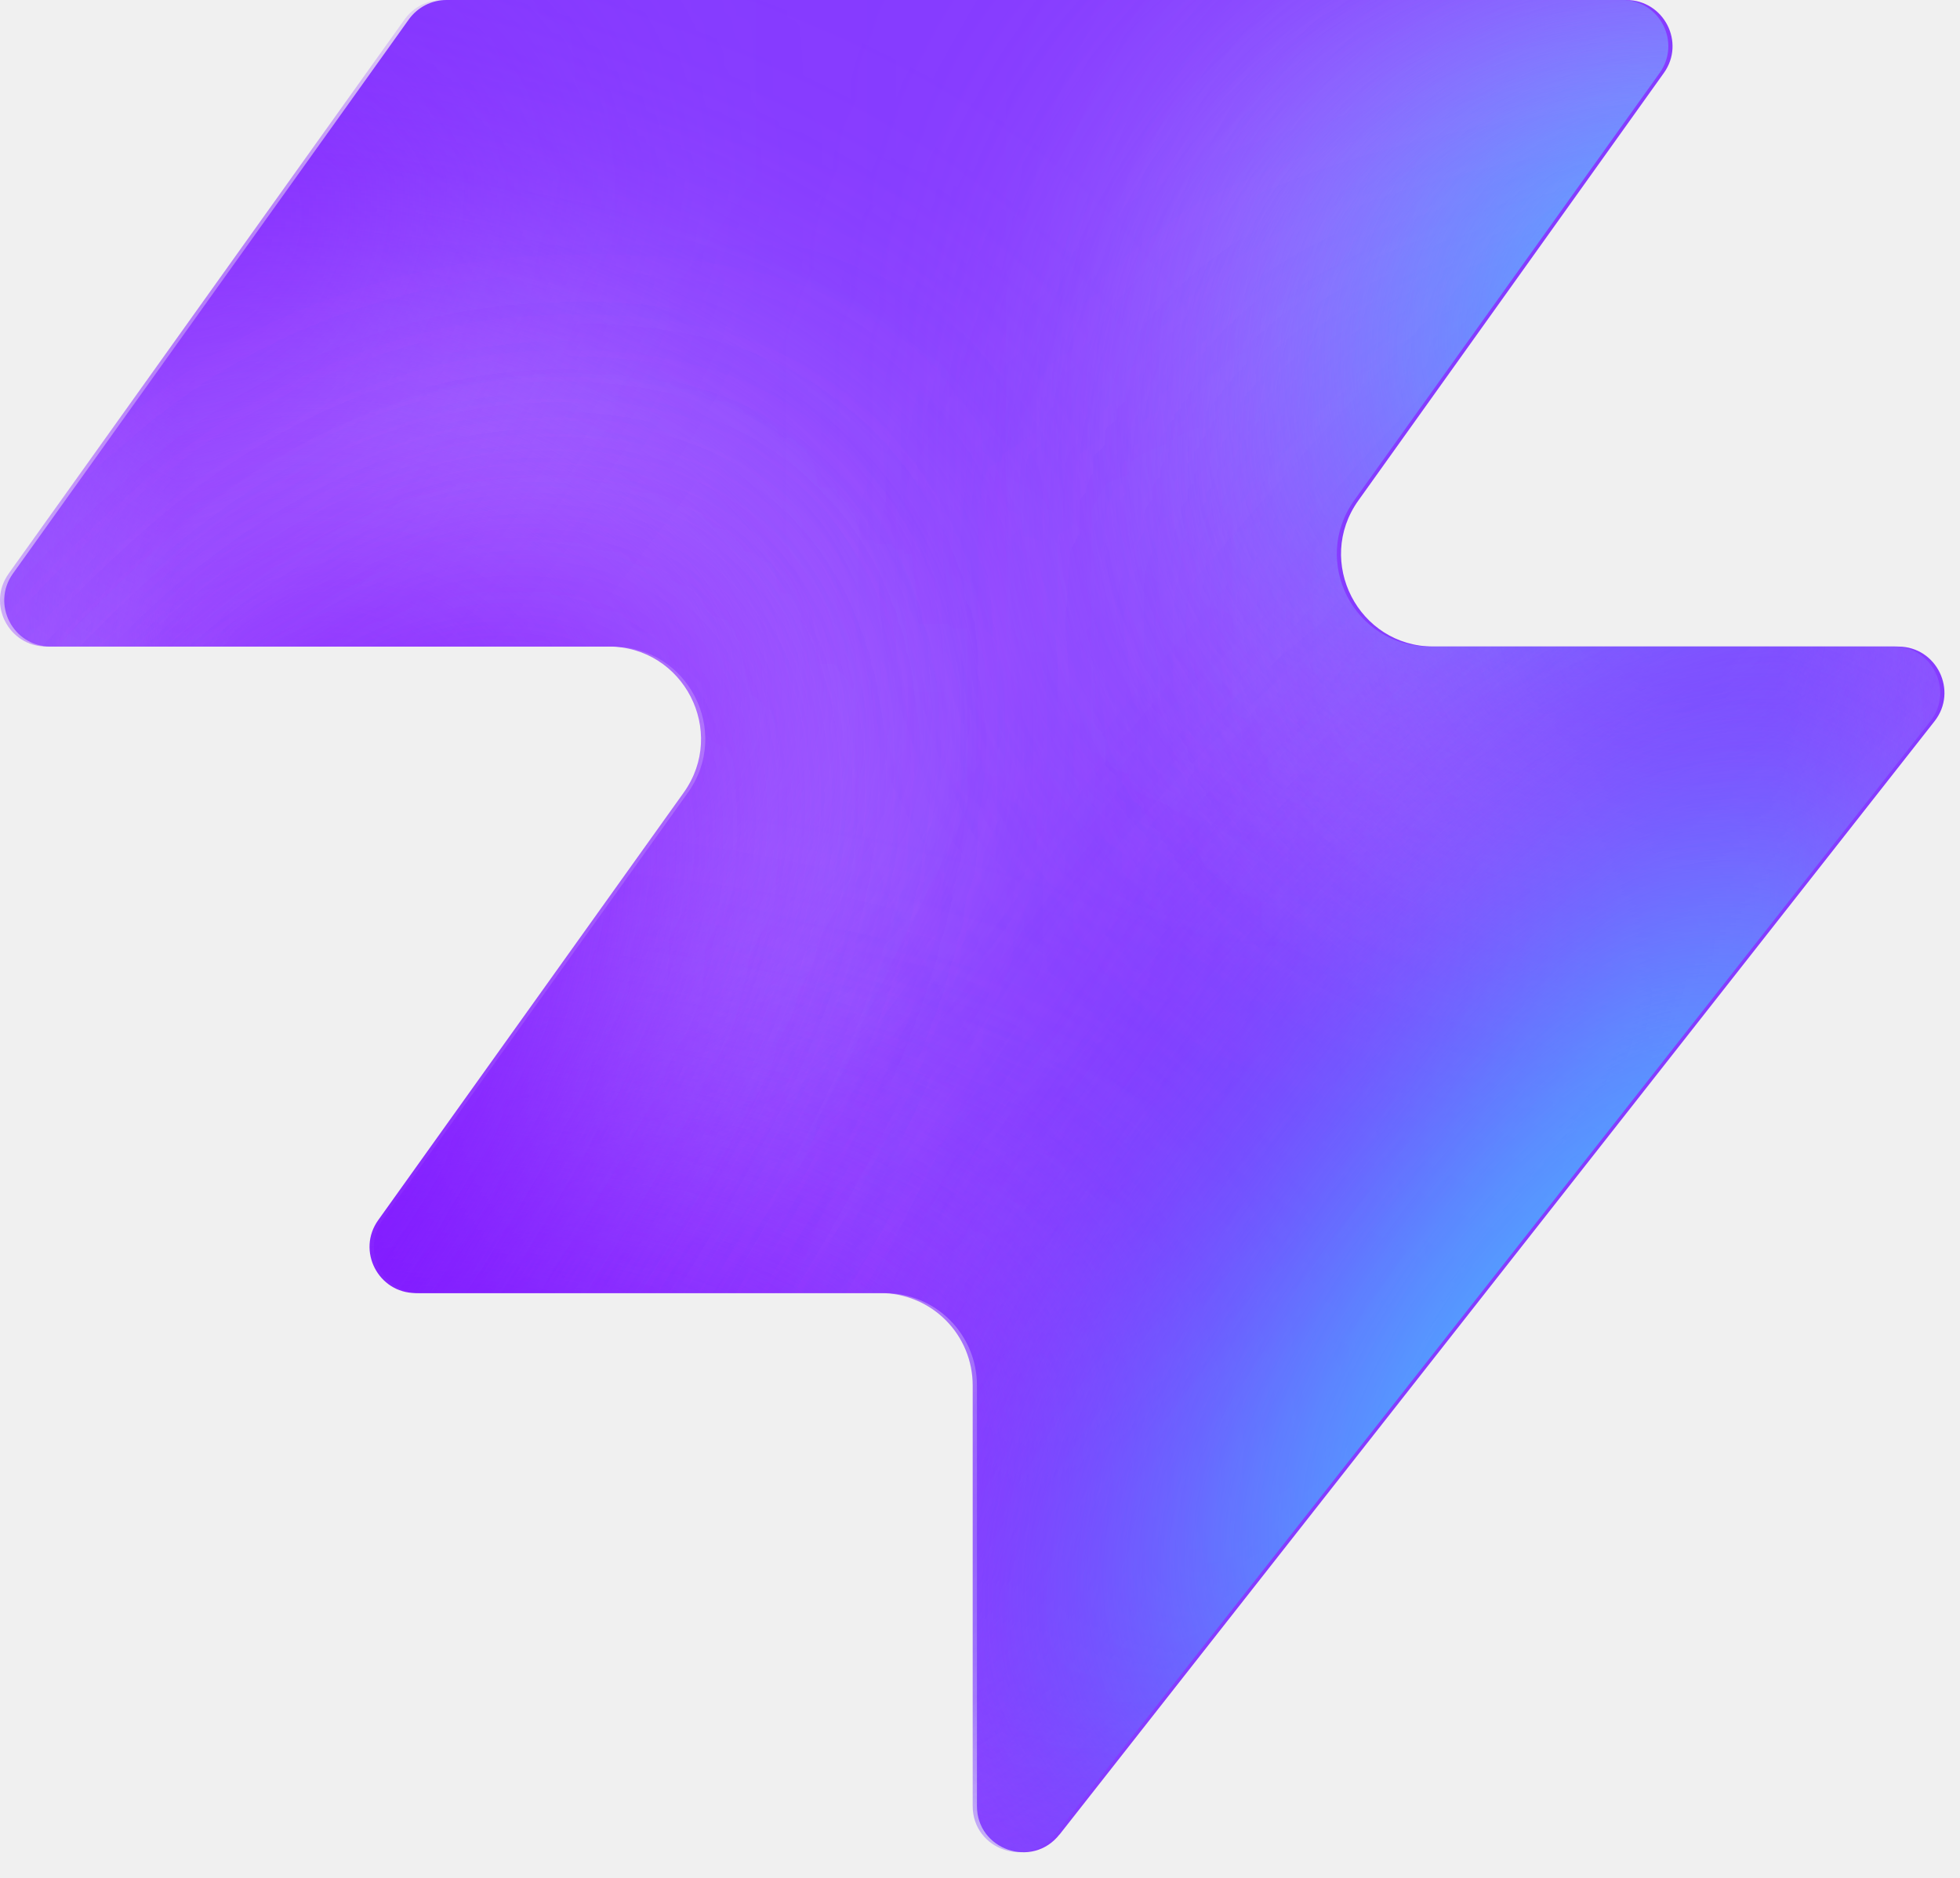
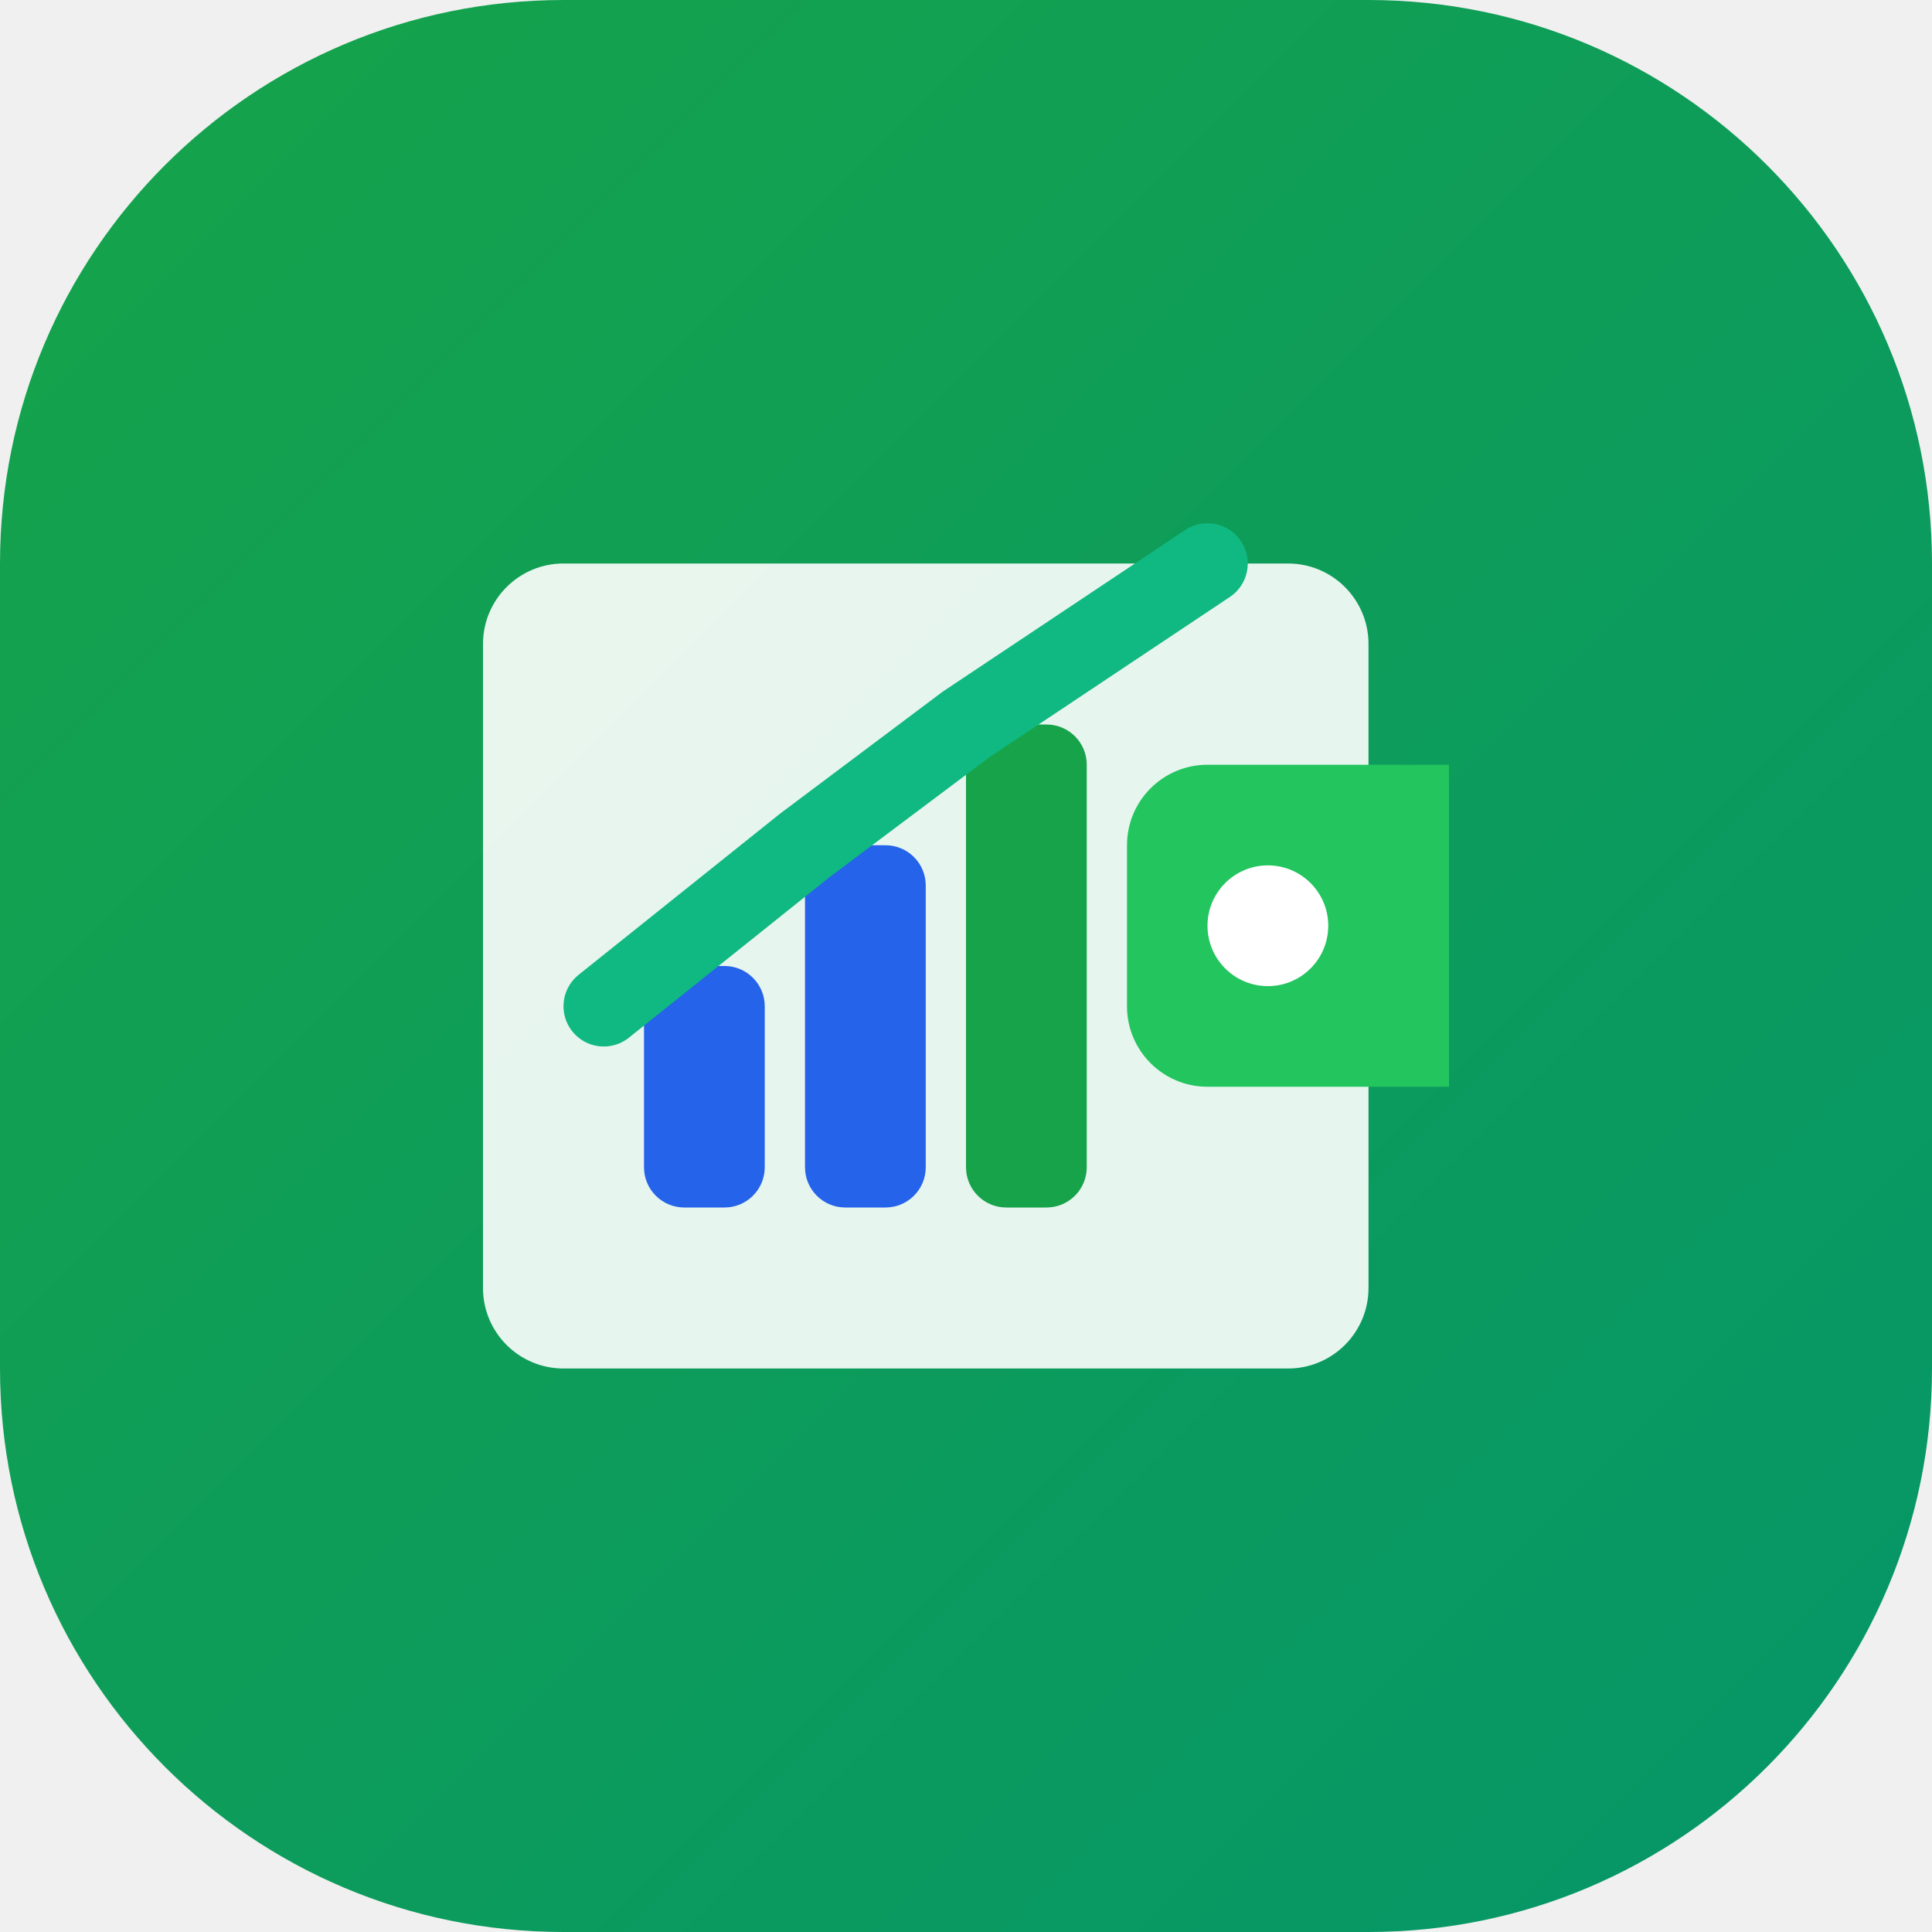
- <svg xmlns="http://www.w3.org/2000/svg" width="48" height="46" fill="none" viewBox="0 0 48 46">
-   <path fill="#863bff" d="M25.946 44.938c-.664.845-2.021.375-2.021-.698V33.937a2.26 2.26 0 0 0-2.262-2.262H10.287c-.92 0-1.456-1.04-.92-1.788l7.48-10.471c1.07-1.497 0-3.578-1.842-3.578H1.237c-.92 0-1.456-1.04-.92-1.788L10.013.474c.214-.297.556-.474.92-.474h28.894c.92 0 1.456 1.04.92 1.788l-7.48 10.471c-1.07 1.498 0 3.579 1.842 3.579h11.377c.943 0 1.473 1.088.89 1.83L25.947 44.94z" style="fill:#863bff;fill:color(display-p3 .525 .23 1);fill-opacity:1" />
-   <mask id="a" width="48" height="46" x="0" y="0" maskUnits="userSpaceOnUse" style="mask-type:alpha">
-     <path fill="#000" d="M25.842 44.938c-.664.844-2.021.375-2.021-.698V33.937a2.26 2.26 0 0 0-2.262-2.262H10.183c-.92 0-1.456-1.04-.92-1.788l7.48-10.471c1.07-1.498 0-3.579-1.842-3.579H1.133c-.92 0-1.456-1.04-.92-1.787L9.91.473c.214-.297.556-.474.92-.474h28.894c.92 0 1.456 1.04.92 1.788l-7.48 10.471c-1.07 1.498 0 3.578 1.842 3.578h11.377c.943 0 1.473 1.088.89 1.832L25.843 44.94z" style="fill:#000;fill-opacity:1" />
-   </mask>
-   <g mask="url(#a)">
-     <g filter="url(#b)">
-       <ellipse cx="5.508" cy="14.704" fill="#ede6ff" rx="5.508" ry="14.704" style="fill:#ede6ff;fill:color(display-p3 .927 .903 1);fill-opacity:1" transform="matrix(.00324 1 1 -.00324 -4.47 31.516)" />
-     </g>
-     <g filter="url(#c)">
-       <ellipse cx="10.399" cy="29.851" fill="#ede6ff" rx="10.399" ry="29.851" style="fill:#ede6ff;fill:color(display-p3 .927 .903 1);fill-opacity:1" transform="matrix(.00324 1 1 -.00324 -39.328 7.883)" />
-     </g>
-     <g filter="url(#d)">
-       <ellipse cx="5.508" cy="30.487" fill="#7e14ff" rx="5.508" ry="30.487" style="fill:#7e14ff;fill:color(display-p3 .492 .077 1);fill-opacity:1" transform="rotate(89.814 -25.913 -14.639)scale(1 -1)" />
-     </g>
-     <g filter="url(#e)">
-       <ellipse cx="5.508" cy="30.599" fill="#7e14ff" rx="5.508" ry="30.599" style="fill:#7e14ff;fill:color(display-p3 .492 .077 1);fill-opacity:1" transform="rotate(89.814 -32.644 -3.334)scale(1 -1)" />
-     </g>
-     <g filter="url(#f)">
-       <ellipse cx="5.508" cy="30.599" fill="#7e14ff" rx="5.508" ry="30.599" style="fill:#7e14ff;fill:color(display-p3 .492 .077 1);fill-opacity:1" transform="matrix(.00324 1 1 -.00324 -34.34 30.47)" />
-     </g>
-     <g filter="url(#g)">
-       <ellipse cx="14.072" cy="22.078" fill="#ede6ff" rx="14.072" ry="22.078" style="fill:#ede6ff;fill:color(display-p3 .927 .903 1);fill-opacity:1" transform="rotate(93.35 24.506 48.493)scale(-1 1)" />
-     </g>
-     <g filter="url(#h)">
-       <ellipse cx="3.47" cy="21.501" fill="#7e14ff" rx="3.47" ry="21.501" style="fill:#7e14ff;fill:color(display-p3 .492 .077 1);fill-opacity:1" transform="rotate(89.009 28.708 47.59)scale(-1 1)" />
-     </g>
-     <g filter="url(#i)">
-       <ellipse cx="3.47" cy="21.501" fill="#7e14ff" rx="3.47" ry="21.501" style="fill:#7e14ff;fill:color(display-p3 .492 .077 1);fill-opacity:1" transform="rotate(89.009 28.708 47.59)scale(-1 1)" />
-     </g>
-     <g filter="url(#j)">
-       <ellipse cx=".387" cy="8.972" fill="#7e14ff" rx="4.407" ry="29.108" style="fill:#7e14ff;fill:color(display-p3 .492 .077 1);fill-opacity:1" transform="rotate(39.51 .387 8.972)" />
-     </g>
-     <g filter="url(#k)">
-       <ellipse cx="47.523" cy="-6.092" fill="#7e14ff" rx="4.407" ry="29.108" style="fill:#7e14ff;fill:color(display-p3 .492 .077 1);fill-opacity:1" transform="rotate(37.892 47.523 -6.092)" />
-     </g>
-     <g filter="url(#l)">
-       <ellipse cx="41.412" cy="6.333" fill="#47bfff" rx="5.971" ry="9.665" style="fill:#47bfff;fill:color(display-p3 .28 .748 1);fill-opacity:1" transform="rotate(37.892 41.412 6.333)" />
-     </g>
-     <g filter="url(#m)">
-       <ellipse cx="-1.879" cy="38.332" fill="#7e14ff" rx="4.407" ry="29.108" style="fill:#7e14ff;fill:color(display-p3 .492 .077 1);fill-opacity:1" transform="rotate(37.892 -1.88 38.332)" />
-     </g>
-     <g filter="url(#n)">
-       <ellipse cx="-1.879" cy="38.332" fill="#7e14ff" rx="4.407" ry="29.108" style="fill:#7e14ff;fill:color(display-p3 .492 .077 1);fill-opacity:1" transform="rotate(37.892 -1.88 38.332)" />
-     </g>
-     <g filter="url(#o)">
-       <ellipse cx="35.651" cy="29.907" fill="#7e14ff" rx="4.407" ry="29.108" style="fill:#7e14ff;fill:color(display-p3 .492 .077 1);fill-opacity:1" transform="rotate(37.892 35.651 29.907)" />
-     </g>
-     <g filter="url(#p)">
-       <ellipse cx="38.418" cy="32.4" fill="#47bfff" rx="5.971" ry="15.297" style="fill:#47bfff;fill:color(display-p3 .28 .748 1);fill-opacity:1" transform="rotate(37.892 38.418 32.4)" />
-     </g>
-   </g>
+ <svg xmlns="http://www.w3.org/2000/svg" width="48" height="48" viewBox="0 0 48 48" fill="none">
+   <rect width="48" height="48" rx="14" fill="url(#logo_grad)" />
+   <path d="M12 16C12 14.895 12.895 14 14 14H32C33.105 14 34 14.895 34 16V32C34 33.105 33.105 34 32 34H14C12.895 34 12 33.105 12 32V16Z" fill="#FFFFFF" fill-opacity="0.9" />
+   <path d="M28 21C28 19.895 28.895 19 30 19H36V27H30C28.895 27 28 26.105 28 25V21Z" fill="#22C55E" />
+   <circle cx="31.5" cy="23" r="1.5" fill="#FFFFFF" />
+   <rect x="16" y="24" width="3" height="6" rx="1" fill="#2563EB" />
+   <rect x="20" y="21" width="3" height="9" rx="1" fill="#2563EB" />
+   <rect x="24" y="18" width="3" height="12" rx="1" fill="#16A34A" />
+   <path d="M15 25L20 21L24 18L30 14" stroke="#10B981" stroke-width="2" stroke-linecap="round" stroke-linejoin="round" />
  <defs>
-     <filter id="b" width="60.045" height="41.654" x="-19.77" y="16.149" color-interpolation-filters="sRGB" filterUnits="userSpaceOnUse">
-       <feFlood flood-opacity="0" result="BackgroundImageFix" />
-       <feBlend in="SourceGraphic" in2="BackgroundImageFix" result="shape" />
-       <feGaussianBlur result="effect1_foregroundBlur_2002_17158" stdDeviation="7.659" />
-     </filter>
-     <filter id="c" width="90.34" height="51.437" x="-54.613" y="-7.533" color-interpolation-filters="sRGB" filterUnits="userSpaceOnUse">
-       <feFlood flood-opacity="0" result="BackgroundImageFix" />
-       <feBlend in="SourceGraphic" in2="BackgroundImageFix" result="shape" />
-       <feGaussianBlur result="effect1_foregroundBlur_2002_17158" stdDeviation="7.659" />
-     </filter>
-     <filter id="d" width="79.355" height="29.4" x="-49.64" y="2.03" color-interpolation-filters="sRGB" filterUnits="userSpaceOnUse">
-       <feFlood flood-opacity="0" result="BackgroundImageFix" />
-       <feBlend in="SourceGraphic" in2="BackgroundImageFix" result="shape" />
-       <feGaussianBlur result="effect1_foregroundBlur_2002_17158" stdDeviation="4.596" />
-     </filter>
-     <filter id="e" width="79.579" height="29.4" x="-45.045" y="20.029" color-interpolation-filters="sRGB" filterUnits="userSpaceOnUse">
-       <feFlood flood-opacity="0" result="BackgroundImageFix" />
-       <feBlend in="SourceGraphic" in2="BackgroundImageFix" result="shape" />
-       <feGaussianBlur result="effect1_foregroundBlur_2002_17158" stdDeviation="4.596" />
-     </filter>
-     <filter id="f" width="79.579" height="29.4" x="-43.513" y="21.178" color-interpolation-filters="sRGB" filterUnits="userSpaceOnUse">
-       <feFlood flood-opacity="0" result="BackgroundImageFix" />
-       <feBlend in="SourceGraphic" in2="BackgroundImageFix" result="shape" />
-       <feGaussianBlur result="effect1_foregroundBlur_2002_17158" stdDeviation="4.596" />
-     </filter>
-     <filter id="g" width="74.749" height="58.852" x="15.756" y="-17.901" color-interpolation-filters="sRGB" filterUnits="userSpaceOnUse">
-       <feFlood flood-opacity="0" result="BackgroundImageFix" />
-       <feBlend in="SourceGraphic" in2="BackgroundImageFix" result="shape" />
-       <feGaussianBlur result="effect1_foregroundBlur_2002_17158" stdDeviation="7.659" />
-     </filter>
-     <filter id="h" width="61.377" height="25.362" x="23.548" y="2.284" color-interpolation-filters="sRGB" filterUnits="userSpaceOnUse">
-       <feFlood flood-opacity="0" result="BackgroundImageFix" />
-       <feBlend in="SourceGraphic" in2="BackgroundImageFix" result="shape" />
-       <feGaussianBlur result="effect1_foregroundBlur_2002_17158" stdDeviation="4.596" />
-     </filter>
-     <filter id="i" width="61.377" height="25.362" x="23.548" y="2.284" color-interpolation-filters="sRGB" filterUnits="userSpaceOnUse">
-       <feFlood flood-opacity="0" result="BackgroundImageFix" />
-       <feBlend in="SourceGraphic" in2="BackgroundImageFix" result="shape" />
-       <feGaussianBlur result="effect1_foregroundBlur_2002_17158" stdDeviation="4.596" />
-     </filter>
-     <filter id="j" width="56.045" height="63.649" x="-27.636" y="-22.853" color-interpolation-filters="sRGB" filterUnits="userSpaceOnUse">
-       <feFlood flood-opacity="0" result="BackgroundImageFix" />
-       <feBlend in="SourceGraphic" in2="BackgroundImageFix" result="shape" />
-       <feGaussianBlur result="effect1_foregroundBlur_2002_17158" stdDeviation="4.596" />
-     </filter>
-     <filter id="k" width="54.814" height="64.646" x="20.116" y="-38.415" color-interpolation-filters="sRGB" filterUnits="userSpaceOnUse">
-       <feFlood flood-opacity="0" result="BackgroundImageFix" />
-       <feBlend in="SourceGraphic" in2="BackgroundImageFix" result="shape" />
-       <feGaussianBlur result="effect1_foregroundBlur_2002_17158" stdDeviation="4.596" />
-     </filter>
-     <filter id="l" width="33.541" height="35.313" x="24.641" y="-11.323" color-interpolation-filters="sRGB" filterUnits="userSpaceOnUse">
-       <feFlood flood-opacity="0" result="BackgroundImageFix" />
-       <feBlend in="SourceGraphic" in2="BackgroundImageFix" result="shape" />
-       <feGaussianBlur result="effect1_foregroundBlur_2002_17158" stdDeviation="4.596" />
-     </filter>
-     <filter id="m" width="54.814" height="64.646" x="-29.286" y="6.009" color-interpolation-filters="sRGB" filterUnits="userSpaceOnUse">
-       <feFlood flood-opacity="0" result="BackgroundImageFix" />
-       <feBlend in="SourceGraphic" in2="BackgroundImageFix" result="shape" />
-       <feGaussianBlur result="effect1_foregroundBlur_2002_17158" stdDeviation="4.596" />
-     </filter>
-     <filter id="n" width="54.814" height="64.646" x="-29.286" y="6.009" color-interpolation-filters="sRGB" filterUnits="userSpaceOnUse">
-       <feFlood flood-opacity="0" result="BackgroundImageFix" />
-       <feBlend in="SourceGraphic" in2="BackgroundImageFix" result="shape" />
-       <feGaussianBlur result="effect1_foregroundBlur_2002_17158" stdDeviation="4.596" />
-     </filter>
-     <filter id="o" width="54.814" height="64.646" x="8.244" y="-2.416" color-interpolation-filters="sRGB" filterUnits="userSpaceOnUse">
-       <feFlood flood-opacity="0" result="BackgroundImageFix" />
-       <feBlend in="SourceGraphic" in2="BackgroundImageFix" result="shape" />
-       <feGaussianBlur result="effect1_foregroundBlur_2002_17158" stdDeviation="4.596" />
-     </filter>
-     <filter id="p" width="39.409" height="43.623" x="18.713" y="10.588" color-interpolation-filters="sRGB" filterUnits="userSpaceOnUse">
-       <feFlood flood-opacity="0" result="BackgroundImageFix" />
-       <feBlend in="SourceGraphic" in2="BackgroundImageFix" result="shape" />
-       <feGaussianBlur result="effect1_foregroundBlur_2002_17158" stdDeviation="4.596" />
-     </filter>
+     <linearGradient id="logo_grad" x1="0" y1="0" x2="48" y2="48" gradientUnits="userSpaceOnUse">
+       <stop stop-color="#16A34A" />
+       <stop offset="1" stop-color="#059669" />
+     </linearGradient>
  </defs>
</svg>
